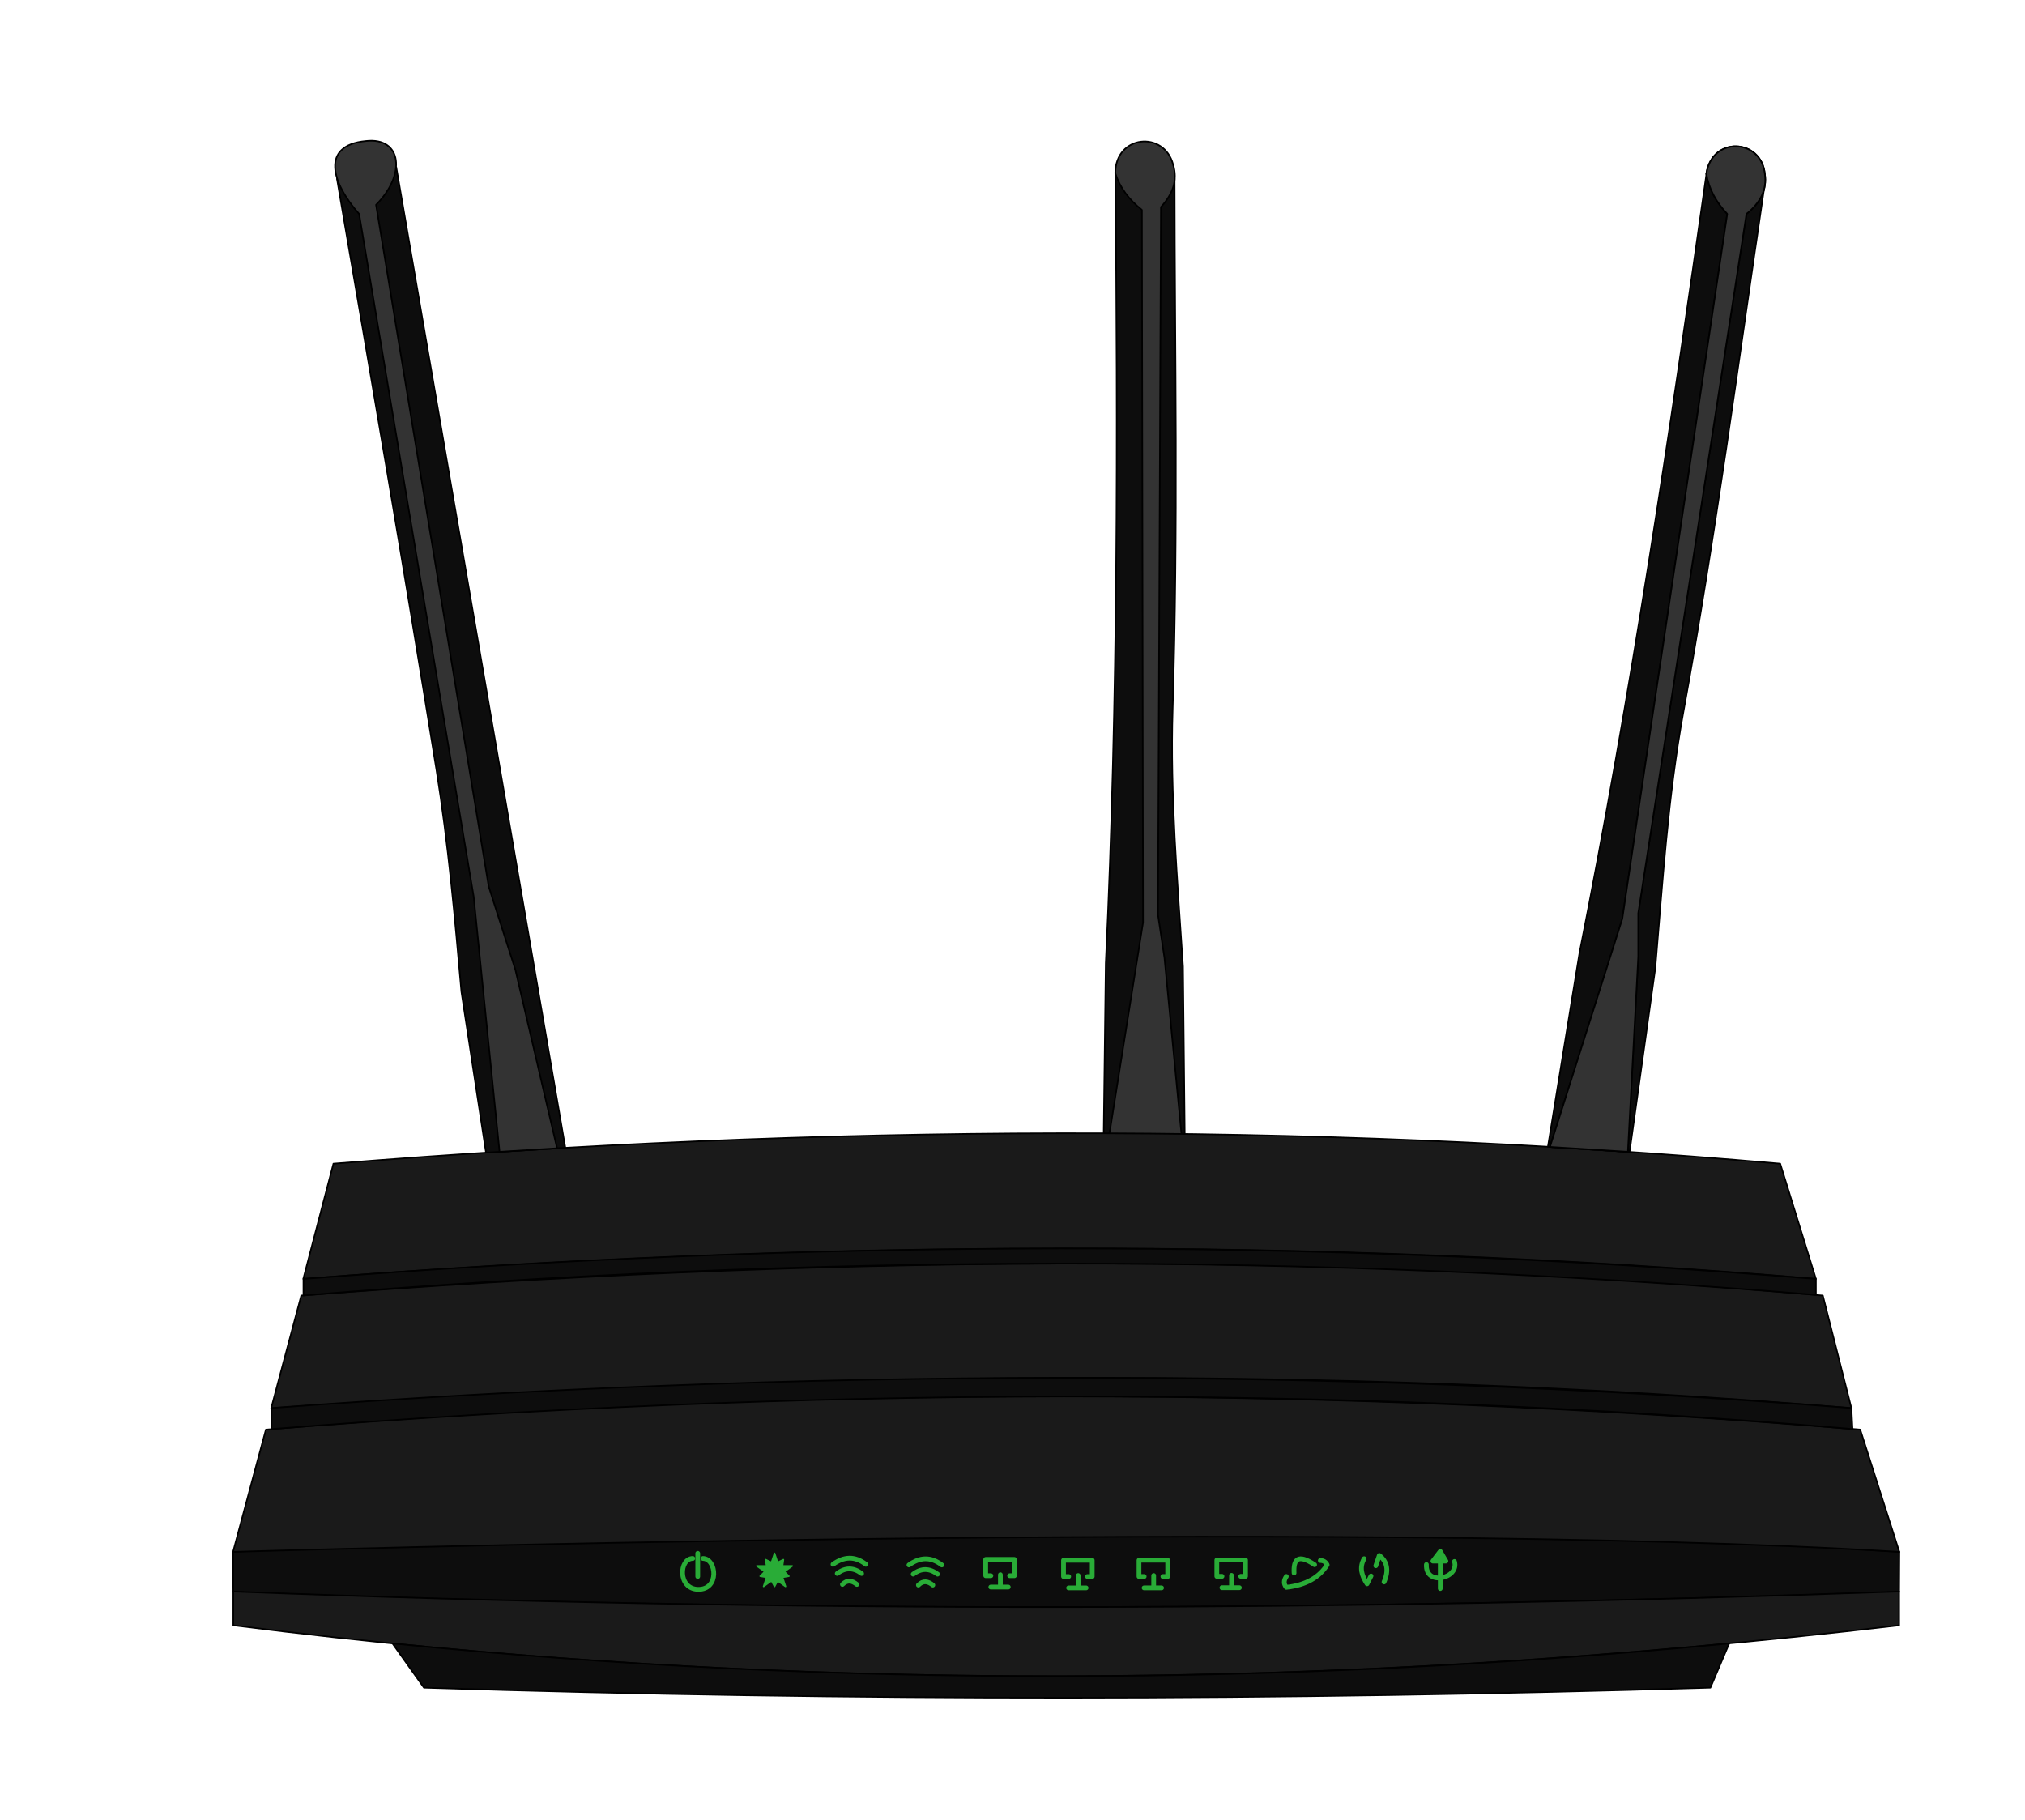
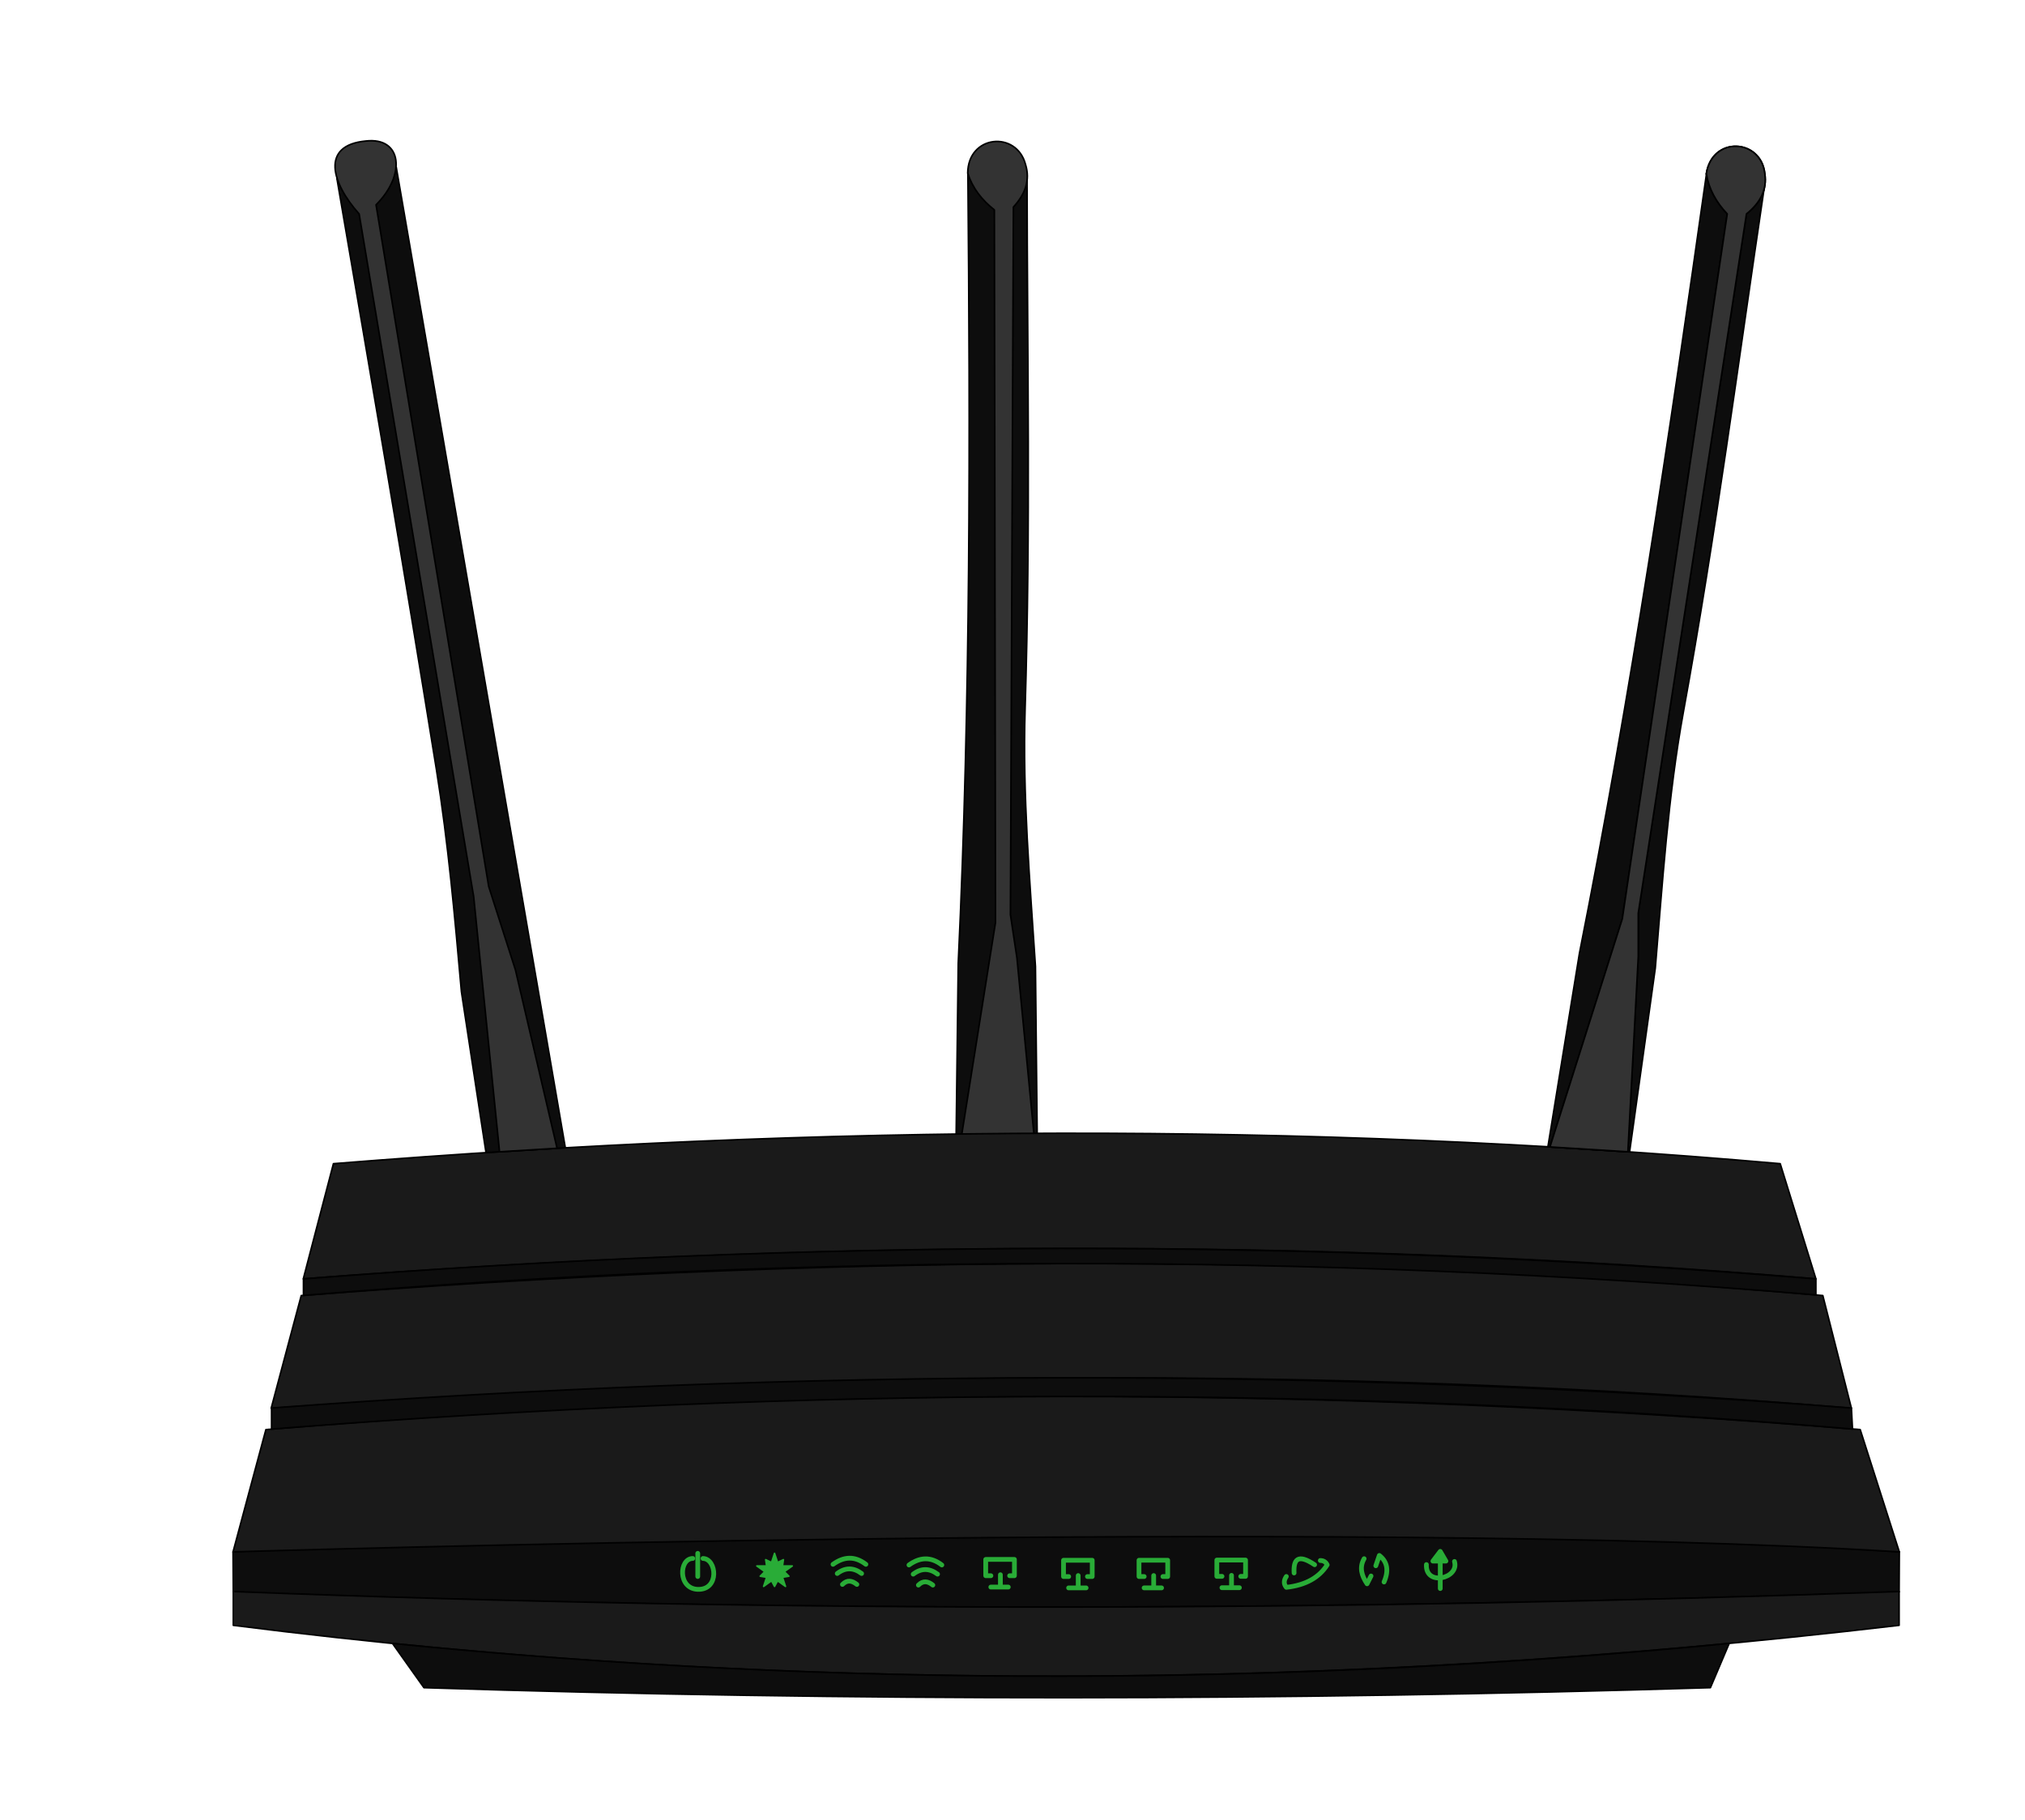
- <svg xmlns="http://www.w3.org/2000/svg" width="100%" height="100%" viewBox="0 0 1280 1150" version="1.1" xml:space="preserve" style="fill-rule:evenodd;clip-rule:evenodd;stroke-linecap:round;stroke-linejoin:round;stroke-miterlimit:1.414;">
-   <g transform="matrix(0.99971,0.0240944,-0.0240944,0.99971,-18.8393,-7.28385)">
-     <g transform="matrix(0.985,-0.172555,0.172555,0.985,-354.931,177.276)">
-       <path d="M1030.06,728.081L1046.31,611.954C1050.87,558.003 1054.3,503.631 1064.05,450.093C1084.69,336.781 1098.77,228.505 1115.12,118.98L1078.66,109.926C1055.4,274.11 1031.08,438.309 998.365,602.63L978.434,724.929L1030.06,728.081Z" style="fill:rgb(13,13,13);stroke:black;stroke-width:1px;" />
+ <svg xmlns="http://www.w3.org/2000/svg" width="100%" height="100%" viewBox="0 0 1280 1150" version="1.1" xml:space="preserve" style="fill-rule:evenodd;clip-rule:evenodd;stroke-linecap:round;stroke-linejoin:round;stroke-miterlimit:1.414;" id="svg104">
+   <defs id="defs108" />
+   <g transform="rotate(1.380641,246.2674,-4655.812)" id="g10">
+     <g transform="rotate(-9.936404,842.1901,2130.126)" id="g4">
+       <path d="m 1030.06,728.081 16.25,-116.127 c 4.56,-53.951 7.99,-108.323 17.74,-161.861 20.64,-113.312 34.72,-221.588 51.07,-331.113 l -36.46,-9.054 C 1055.4,274.11 1031.08,438.309 998.365,602.63 l -19.931,122.299 z" style="fill:#0d0d0d;stroke:#000000;stroke-width:1px" id="path2" />
    </g>
-     <g transform="matrix(0.985,-0.172555,0.172555,0.985,-354.931,177.276)">
-       <path d="M1091.78,135.22C1084.73,127.749 1080.12,119.354 1078.57,109.803C1082.32,85.752 1113.21,87.65 1115.53,109.803C1117.06,119.894 1112.67,128.207 1103.95,135.22L1035.54,577.258L1035.54,604.859L1028.99,728.076L979.715,725.002L1025.46,580.782L1091.78,135.22Z" style="fill:rgb(51,51,51);stroke:black;stroke-width:1px;" />
+     <g transform="rotate(-9.936404,842.1901,2130.126)" id="g8">
+       <path d="m 1091.78,135.22 c -7.05,-7.471 -11.66,-15.866 -13.21,-25.417 3.75,-24.051 34.64,-22.153 36.96,0 1.53,10.091 -2.86,18.404 -11.58,25.417 l -68.41,442.038 v 27.601 l -6.55,123.217 -49.275,-3.074 45.745,-144.22 z" style="fill:#333333;stroke:#000000;stroke-width:1px" id="path6" />
    </g>
  </g>
-   <g id="rumpf-3600-front">
-     <path d="M147.311,980.975L147.466,1006.28C499.265,1019.88 849.787,1018.37 1200.43,1006.28L1200.56,980.975C849.909,957.97 499.03,958.115 147.311,980.975Z" style="fill:rgb(13,13,13);stroke:black;stroke-width:1px;" />
-     <path d="M1200.43,1006.04C848.413,1018.58 497.333,1019.69 147.467,1006.04L147.467,1027.4C493.983,1071.37 845.193,1069.19 1200.43,1027.4L1200.43,1006.04Z" style="fill:rgb(26,26,26);stroke:black;stroke-width:1px;" />
-     <path d="M248.104,1038.87L267.971,1066.82C539.033,1075.51 810.093,1075.07 1081.15,1066.82L1093.01,1038.87C811.494,1065.88 529.836,1067.08 248.104,1038.87Z" style="fill:rgb(13,13,13);stroke:black;stroke-width:1px;" />
-     <path d="M147.308,980.987L168.082,903.677C507.721,875.108 843.486,876.269 1175.83,903.677L1200.56,980.987C849.468,959.257 147.308,980.987 147.308,980.987Z" style="fill:rgb(26,26,26);stroke:black;stroke-width:1px;" />
-     <path d="M171.425,890.166C504.435,867.087 837.397,862.104 1170.27,890.166L1152.2,818.956C826.181,789.612 506.477,794.414 190.422,818.956L171.425,890.166Z" style="fill:rgb(26,26,26);stroke:black;stroke-width:1px;" />
-     <path d="M191.723,808.384C512.893,783.818 831.8,781.756 1147.82,808.384L1125.27,735.59C823.018,708.952 517.99,710.933 210.763,735.59L191.723,808.384Z" style="fill:rgb(26,26,26);stroke:black;stroke-width:1px;" />
-     <path d="M1170.27,890.051C834.928,863.79 502.239,865.324 171.654,890.051L171.654,903.344C505.814,876.914 839.004,874.86 1170.96,903.344L1170.27,890.051Z" style="fill:rgb(13,13,13);stroke:black;stroke-width:1px;" />
-     <path d="M191.815,808.449L191.815,818.874C511.272,792.367 829.959,791.78 1147.82,818.528L1147.82,808.449C829.483,782.259 510.802,783.28 191.815,808.449Z" style="fill:rgb(13,13,13);stroke:black;stroke-width:1px;" />
+   <g id="rumpf 3600 front">
+     <path d="M147.311,980.975L147.466,1006.28C499.265,1019.88 849.787,1018.37 1200.43,1006.28L1200.56,980.975C849.909,957.97 499.03,958.115 147.311,980.975Z" style="fill:rgb(13,13,13);stroke-width:1px;stroke:black;" id="path12" />
+     <path d="M1200.43,1006.04C848.413,1018.58 497.333,1019.69 147.467,1006.04L147.467,1027.4C493.983,1071.37 845.193,1069.19 1200.43,1027.4L1200.43,1006.04Z" style="fill:rgb(26,26,26);stroke-width:1px;stroke:black;" id="path14" />
+     <path d="M248.104,1038.87L267.971,1066.82C539.033,1075.51 810.093,1075.07 1081.15,1066.82L1093.01,1038.87C811.494,1065.88 529.836,1067.08 248.104,1038.87Z" style="fill:rgb(13,13,13);stroke-width:1px;stroke:black;" id="path16" />
+     <path d="M147.308,980.987L168.082,903.677C507.721,875.108 843.486,876.269 1175.83,903.677L1200.56,980.987C849.468,959.257 147.308,980.987 147.308,980.987Z" style="fill:rgb(26,26,26);stroke-width:1px;stroke:black;" id="path18" />
+     <path d="M171.425,890.166C504.435,867.087 837.397,862.104 1170.27,890.166L1152.2,818.956C826.181,789.612 506.477,794.414 190.422,818.956L171.425,890.166Z" style="fill:rgb(26,26,26);stroke-width:1px;stroke:black;" id="path20" />
+     <path d="M191.723,808.384C512.893,783.818 831.8,781.756 1147.82,808.384L1125.27,735.59C823.018,708.952 517.99,710.933 210.763,735.59L191.723,808.384Z" style="fill:rgb(26,26,26);stroke-width:1px;stroke:black;" id="path22" />
+     <path d="M1170.27,890.051C834.928,863.79 502.239,865.324 171.654,890.051L171.654,903.344C505.814,876.914 839.004,874.86 1170.96,903.344L1170.27,890.051Z" style="fill:rgb(13,13,13);stroke-width:1px;stroke:black;" id="path24" />
+     <path d="M191.815,808.449L191.815,818.874C511.272,792.367 829.959,791.78 1147.82,818.528L1147.82,808.449C829.483,782.259 510.802,783.28 191.815,808.449Z" style="fill:rgb(13,13,13);stroke-width:1px;stroke:black;" id="path26" />
  </g>
-   <g id="leds-anzeige">
-     <path d="M437.904,985.138C429.191,985.177 428.351,1004.33 441.151,1004.67C454.95,1005.03 453.005,985.333 444.365,985.138" style="fill:none;stroke:rgb(41,172,55);stroke-width:3px;" />
-     <path d="M441.05,996.543L441.05,981.906" style="fill:none;stroke:rgb(41,172,55);stroke-width:3px;" />
-     <path d="M489.591,981.905L491.502,987.682L495.186,985.896L494.595,989.888L500.78,989.888L495.776,993.458L498.643,996.346L494.595,997.028L496.506,1002.81L491.502,999.235L489.591,1002.81L487.68,999.235L482.676,1002.81L484.587,997.028L480.539,996.346L483.406,993.458L478.402,989.888L484.587,989.888L483.996,985.896L487.68,987.682L489.591,981.905Z" style="fill:rgb(41,172,55);stroke:rgb(41,172,55);stroke-width:1px;" />
-     <g>
-       <path d="M532.5,1001.56C535.537,998.5 538.583,999.103 541.634,1001.56" style="fill:none;stroke:rgb(41,172,55);stroke-width:3px;" />
-       <path d="M529.218,994.65C534.394,990.708 539.528,990.83 544.623,994.65" style="fill:none;stroke:rgb(41,172,55);stroke-width:3px;" />
-       <path d="M526.539,988.847C533.32,983.95 540.233,983.383 547.33,988.847" style="fill:none;stroke:rgb(41,172,55);stroke-width:3px;" />
+   <g id="leds anzeige">
+     <path d="M437.904,985.138C429.191,985.177 428.351,1004.33 441.151,1004.67C454.95,1005.03 453.005,985.333 444.365,985.138" style="fill:none;stroke-width:3px;stroke:rgb(41,172,55);" id="path29" />
+     <path d="M441.05,996.543L441.05,981.906" style="fill:none;stroke-width:3px;stroke:rgb(41,172,55);" id="path31" />
+     <path d="M489.591,981.905L491.502,987.682L495.186,985.896L494.595,989.888L500.78,989.888L495.776,993.458L498.643,996.346L494.595,997.028L496.506,1002.81L491.502,999.235L489.591,1002.81L487.68,999.235L482.676,1002.81L484.587,997.028L480.539,996.346L483.406,993.458L478.402,989.888L484.587,989.888L483.996,985.896L487.68,987.682L489.591,981.905Z" style="fill:rgb(41,172,55);stroke-width:1px;stroke:rgb(41,172,55);" id="path33" />
+     <g id="g41">
+       <path d="M532.5,1001.56C535.537,998.5 538.583,999.103 541.634,1001.56" style="fill:none;stroke-width:3px;stroke:rgb(41,172,55);" id="path35" />
+       <path d="M529.218,994.65C534.394,990.708 539.528,990.83 544.623,994.65" style="fill:none;stroke-width:3px;stroke:rgb(41,172,55);" id="path37" />
+       <path d="M526.539,988.847C533.32,983.95 540.233,983.383 547.33,988.847" style="fill:none;stroke-width:3px;stroke:rgb(41,172,55);" id="path39" />
    </g>
-     <g transform="matrix(1,0,0,1,48.0114,0.416112)">
-       <path d="M532.5,1001.56C535.537,998.5 538.583,999.103 541.634,1001.56" style="fill:none;stroke:rgb(41,172,55);stroke-width:3px;" />
-       <path d="M529.218,994.65C534.394,990.708 539.528,990.83 544.623,994.65" style="fill:none;stroke:rgb(41,172,55);stroke-width:3px;" />
-       <path d="M526.539,988.847C533.32,983.95 540.233,983.383 547.33,988.847" style="fill:none;stroke:rgb(41,172,55);stroke-width:3px;" />
+     <g transform="matrix(1,0,0,1,48.0114,0.416112)" id="g49">
+       <path d="M532.5,1001.56C535.537,998.5 538.583,999.103 541.634,1001.56" style="fill:none;stroke-width:3px;stroke:rgb(41,172,55);" id="path43" />
+       <path d="M529.218,994.65C534.394,990.708 539.528,990.83 544.623,994.65" style="fill:none;stroke-width:3px;stroke:rgb(41,172,55);" id="path45" />
+       <path d="M526.539,988.847C533.32,983.95 540.233,983.383 547.33,988.847" style="fill:none;stroke-width:3px;stroke:rgb(41,172,55);" id="path47" />
    </g>
-     <g>
-       <path d="M626.349,996.053L623.073,996.053L623.073,985.75L641.216,985.75L641.216,996.053L638.183,996.053" style="fill:none;stroke:rgb(41,172,55);stroke-width:3px;" />
-       <path d="M626.295,1003.22L637.337,1003.22L632.352,1003.22L632.352,995.421" style="fill:none;stroke:rgb(41,172,55);stroke-width:3px;" />
+     <g id="g55">
+       <path d="M626.349,996.053L623.073,996.053L623.073,985.75L641.216,985.75L641.216,996.053L638.183,996.053" style="fill:none;stroke-width:3px;stroke:rgb(41,172,55);" id="path51" />
+       <path d="M626.295,1003.22L637.337,1003.22L632.352,1003.22L632.352,995.421" style="fill:none;stroke-width:3px;stroke:rgb(41,172,55);" id="path53" />
    </g>
-     <g transform="matrix(1,0,0,1,49.178,0.521351)">
-       <path d="M626.349,996.053L623.073,996.053L623.073,985.75L641.216,985.75L641.216,996.053L638.183,996.053" style="fill:none;stroke:rgb(41,172,55);stroke-width:3px;" />
-       <path d="M626.295,1003.22L637.337,1003.22L632.352,1003.22L632.352,995.421" style="fill:none;stroke:rgb(41,172,55);stroke-width:3px;" />
+     <g transform="matrix(1,0,0,1,49.178,0.521351)" id="g61">
+       <path d="M626.349,996.053L623.073,996.053L623.073,985.75L641.216,985.75L641.216,996.053L638.183,996.053" style="fill:none;stroke-width:3px;stroke:rgb(41,172,55);" id="path57" />
+       <path d="M626.295,1003.22L637.337,1003.22L632.352,1003.22L632.352,995.421" style="fill:none;stroke-width:3px;stroke:rgb(41,172,55);" id="path59" />
    </g>
-     <g transform="matrix(1,0,0,1,96.8896,0.514428)">
-       <path d="M626.349,996.053L623.073,996.053L623.073,985.75L641.216,985.75L641.216,996.053L638.183,996.053" style="fill:none;stroke:rgb(41,172,55);stroke-width:3px;" />
-       <path d="M626.295,1003.22L637.337,1003.22L632.352,1003.22L632.352,995.421" style="fill:none;stroke:rgb(41,172,55);stroke-width:3px;" />
+     <g transform="matrix(1,0,0,1,96.8896,0.514428)" id="g67">
+       <path d="M626.349,996.053L623.073,996.053L623.073,985.75L641.216,985.75L641.216,996.053L638.183,996.053" style="fill:none;stroke-width:3px;stroke:rgb(41,172,55);" id="path63" />
+       <path d="M626.295,1003.22L637.337,1003.22L632.352,1003.22L632.352,995.421" style="fill:none;stroke-width:3px;stroke:rgb(41,172,55);" id="path65" />
    </g>
-     <g transform="matrix(1,0,0,1,146.088,0.398803)">
-       <path d="M626.349,996.053L623.073,996.053L623.073,985.75L641.216,985.75L641.216,996.053L638.183,996.053" style="fill:none;stroke:rgb(41,172,55);stroke-width:3px;" />
-       <path d="M626.295,1003.22L637.337,1003.22L632.352,1003.22L632.352,995.421" style="fill:none;stroke:rgb(41,172,55);stroke-width:3px;" />
+     <g transform="matrix(1,0,0,1,146.088,0.398803)" id="g73">
+       <path d="M626.349,996.053L623.073,996.053L623.073,985.75L641.216,985.75L641.216,996.053L638.183,996.053" style="fill:none;stroke-width:3px;stroke:rgb(41,172,55);" id="path69" />
+       <path d="M626.295,1003.22L637.337,1003.22L632.352,1003.22L632.352,995.421" style="fill:none;stroke-width:3px;stroke:rgb(41,172,55);" id="path71" />
    </g>
-     <g>
-       <path d="M813.094,996.529C811.372,999.061 811.372,1001.35 813.094,1003.39C825.493,1001.99 833.91,997.079 838.919,989.18C838.003,987.271 836.498,986.455 834.571,986.425" style="fill:none;stroke:rgb(41,172,55);stroke-width:3px;" />
-       <path d="M817.984,994.321C817.54,985.927 820.203,981.868 830.965,989.103" style="fill:none;stroke:rgb(41,172,55);stroke-width:3px;" />
+     <g id="g79">
+       <path d="M813.094,996.529C811.372,999.061 811.372,1001.35 813.094,1003.39C825.493,1001.99 833.91,997.079 838.919,989.18C838.003,987.271 836.498,986.455 834.571,986.425" style="fill:none;stroke-width:3px;stroke:rgb(41,172,55);" id="path75" />
+       <path d="M817.984,994.321C817.54,985.927 820.203,981.868 830.965,989.103" style="fill:none;stroke-width:3px;stroke:rgb(41,172,55);" id="path77" />
    </g>
-     <g>
-       <path d="M862.264,985.285C859.114,990.773 860.689,996.014 864.118,1001.16L866.625,996.217" style="fill:none;stroke:rgb(41,172,55);stroke-width:3px;" />
-       <path d="M874.847,1000.02C877.992,992.74 876.934,987.169 871.868,983.232L869.645,989.757" style="fill:none;stroke:rgb(41,172,55);stroke-width:3px;" />
+     <g id="g85">
+       <path d="M862.264,985.285C859.114,990.773 860.689,996.014 864.118,1001.16L866.625,996.217" style="fill:none;stroke-width:3px;stroke:rgb(41,172,55);" id="path81" />
+       <path d="M874.847,1000.02C877.992,992.74 876.934,987.169 871.868,983.232L869.645,989.757" style="fill:none;stroke-width:3px;stroke:rgb(41,172,55);" id="path83" />
    </g>
-     <g>
-       <path d="M901.628,988.999C900.909,1002.95 922.588,997.803 919.363,987.037" style="fill:none;stroke:rgb(41,172,55);stroke-width:3px;" />
-       <path d="M910.391,1004.16L910.391,980.665L913.968,986.806L905.72,986.806L910.391,980.665" style="fill:none;stroke:rgb(41,172,55);stroke-width:3px;" />
+     <g id="g91">
+       <path d="M901.628,988.999C900.909,1002.95 922.588,997.803 919.363,987.037" style="fill:none;stroke-width:3px;stroke:rgb(41,172,55);" id="path87" />
+       <path d="M910.391,1004.16L910.391,980.665L913.968,986.806L905.72,986.806L910.391,980.665" style="fill:none;stroke-width:3px;stroke:rgb(41,172,55);" id="path89" />
    </g>
  </g>
-   <path d="M213.007,113.052C234.365,237.053 255.681,360.917 275.903,486.725C283.358,533.103 287.527,579.977 291.661,626.872L307.209,728.578L357.331,725.503L250.466,105.66L213.007,113.052Z" style="fill:rgb(13,13,13);stroke:black;stroke-width:1px;" />
-   <path d="M231.275,89.134C254.189,86.535 256.732,110.459 237.703,129.474L308.918,560.399L325.796,613.06L352.127,725.855L315.757,728.081L299.394,566.697L227.013,135.251C209.668,115.824 202.352,91.818 231.275,89.134" style="fill:rgb(51,51,51);stroke:black;stroke-width:1px;" />
-   <path d="M1030.06,728.081L1046.31,611.954C1050.87,558.003 1054.3,503.631 1064.05,450.093C1084.69,336.781 1098.77,228.505 1115.12,118.98L1078.66,109.926C1055.4,274.11 1031.08,438.309 998.365,602.63L978.434,724.929L1030.06,728.081Z" style="fill:rgb(13,13,13);stroke:black;stroke-width:1px;" />
-   <path d="M1091.78,135.22C1084.73,127.749 1080.12,119.354 1078.57,109.803C1082.32,85.752 1113.21,87.65 1115.53,109.803C1117.06,119.894 1112.67,128.207 1103.95,135.22L1035.54,577.258L1035.54,604.859L1028.99,728.076L979.715,725.002L1025.46,580.782L1091.78,135.22Z" style="fill:rgb(51,51,51);stroke:black;stroke-width:1px;" />
-   <path d="M1091.78,135.22C1084.73,127.749 1080.12,119.354 1078.57,109.803C1082.32,85.752 1113.21,87.65 1115.53,109.803C1117.06,119.894 1112.67,128.207 1103.95,135.22L1035.54,577.258L1035.54,604.859L1028.99,728.076L979.715,725.002L1025.46,580.782L1091.78,135.22Z" style="fill:rgb(51,51,51);stroke:black;stroke-width:1px;" />
+   <path d="M213.007,113.052C234.365,237.053 255.681,360.917 275.903,486.725C283.358,533.103 287.527,579.977 291.661,626.872L307.209,728.578L357.331,725.503L250.466,105.66L213.007,113.052Z" style="fill:rgb(13,13,13);stroke-width:1px;stroke:black;" id="path94" />
+   <path d="M231.275,89.134C254.189,86.535 256.732,110.459 237.703,129.474L308.918,560.399L325.796,613.06L352.127,725.855L315.757,728.081L299.394,566.697L227.013,135.251C209.668,115.824 202.352,91.818 231.275,89.134" style="fill:rgb(51,51,51);stroke-width:1px;stroke:black;" id="path96" />
+   <path d="M1030.06,728.081L1046.31,611.954C1050.87,558.003 1054.3,503.631 1064.05,450.093C1084.69,336.781 1098.77,228.505 1115.12,118.98L1078.66,109.926C1055.4,274.11 1031.08,438.309 998.365,602.63L978.434,724.929L1030.06,728.081Z" style="fill:rgb(13,13,13);stroke-width:1px;stroke:black;" id="path98" />
+   <path d="M1091.78,135.22C1084.73,127.749 1080.12,119.354 1078.57,109.803C1082.32,85.752 1113.21,87.65 1115.53,109.803C1117.06,119.894 1112.67,128.207 1103.95,135.22L1035.54,577.258L1035.54,604.859L1028.99,728.076L979.715,725.002L1025.46,580.782L1091.78,135.22Z" style="fill:rgb(51,51,51);stroke-width:1px;stroke:black;" id="path100" />
+   <path d="M1091.78,135.22C1084.73,127.749 1080.12,119.354 1078.57,109.803C1082.32,85.752 1113.21,87.65 1115.53,109.803C1117.06,119.894 1112.67,128.207 1103.95,135.22L1035.54,577.258L1035.54,604.859L1028.99,728.076L979.715,725.002L1025.46,580.782L1091.78,135.22Z" style="fill:rgb(51,51,51);stroke-width:1px;stroke:black;" id="path102" />
</svg>
